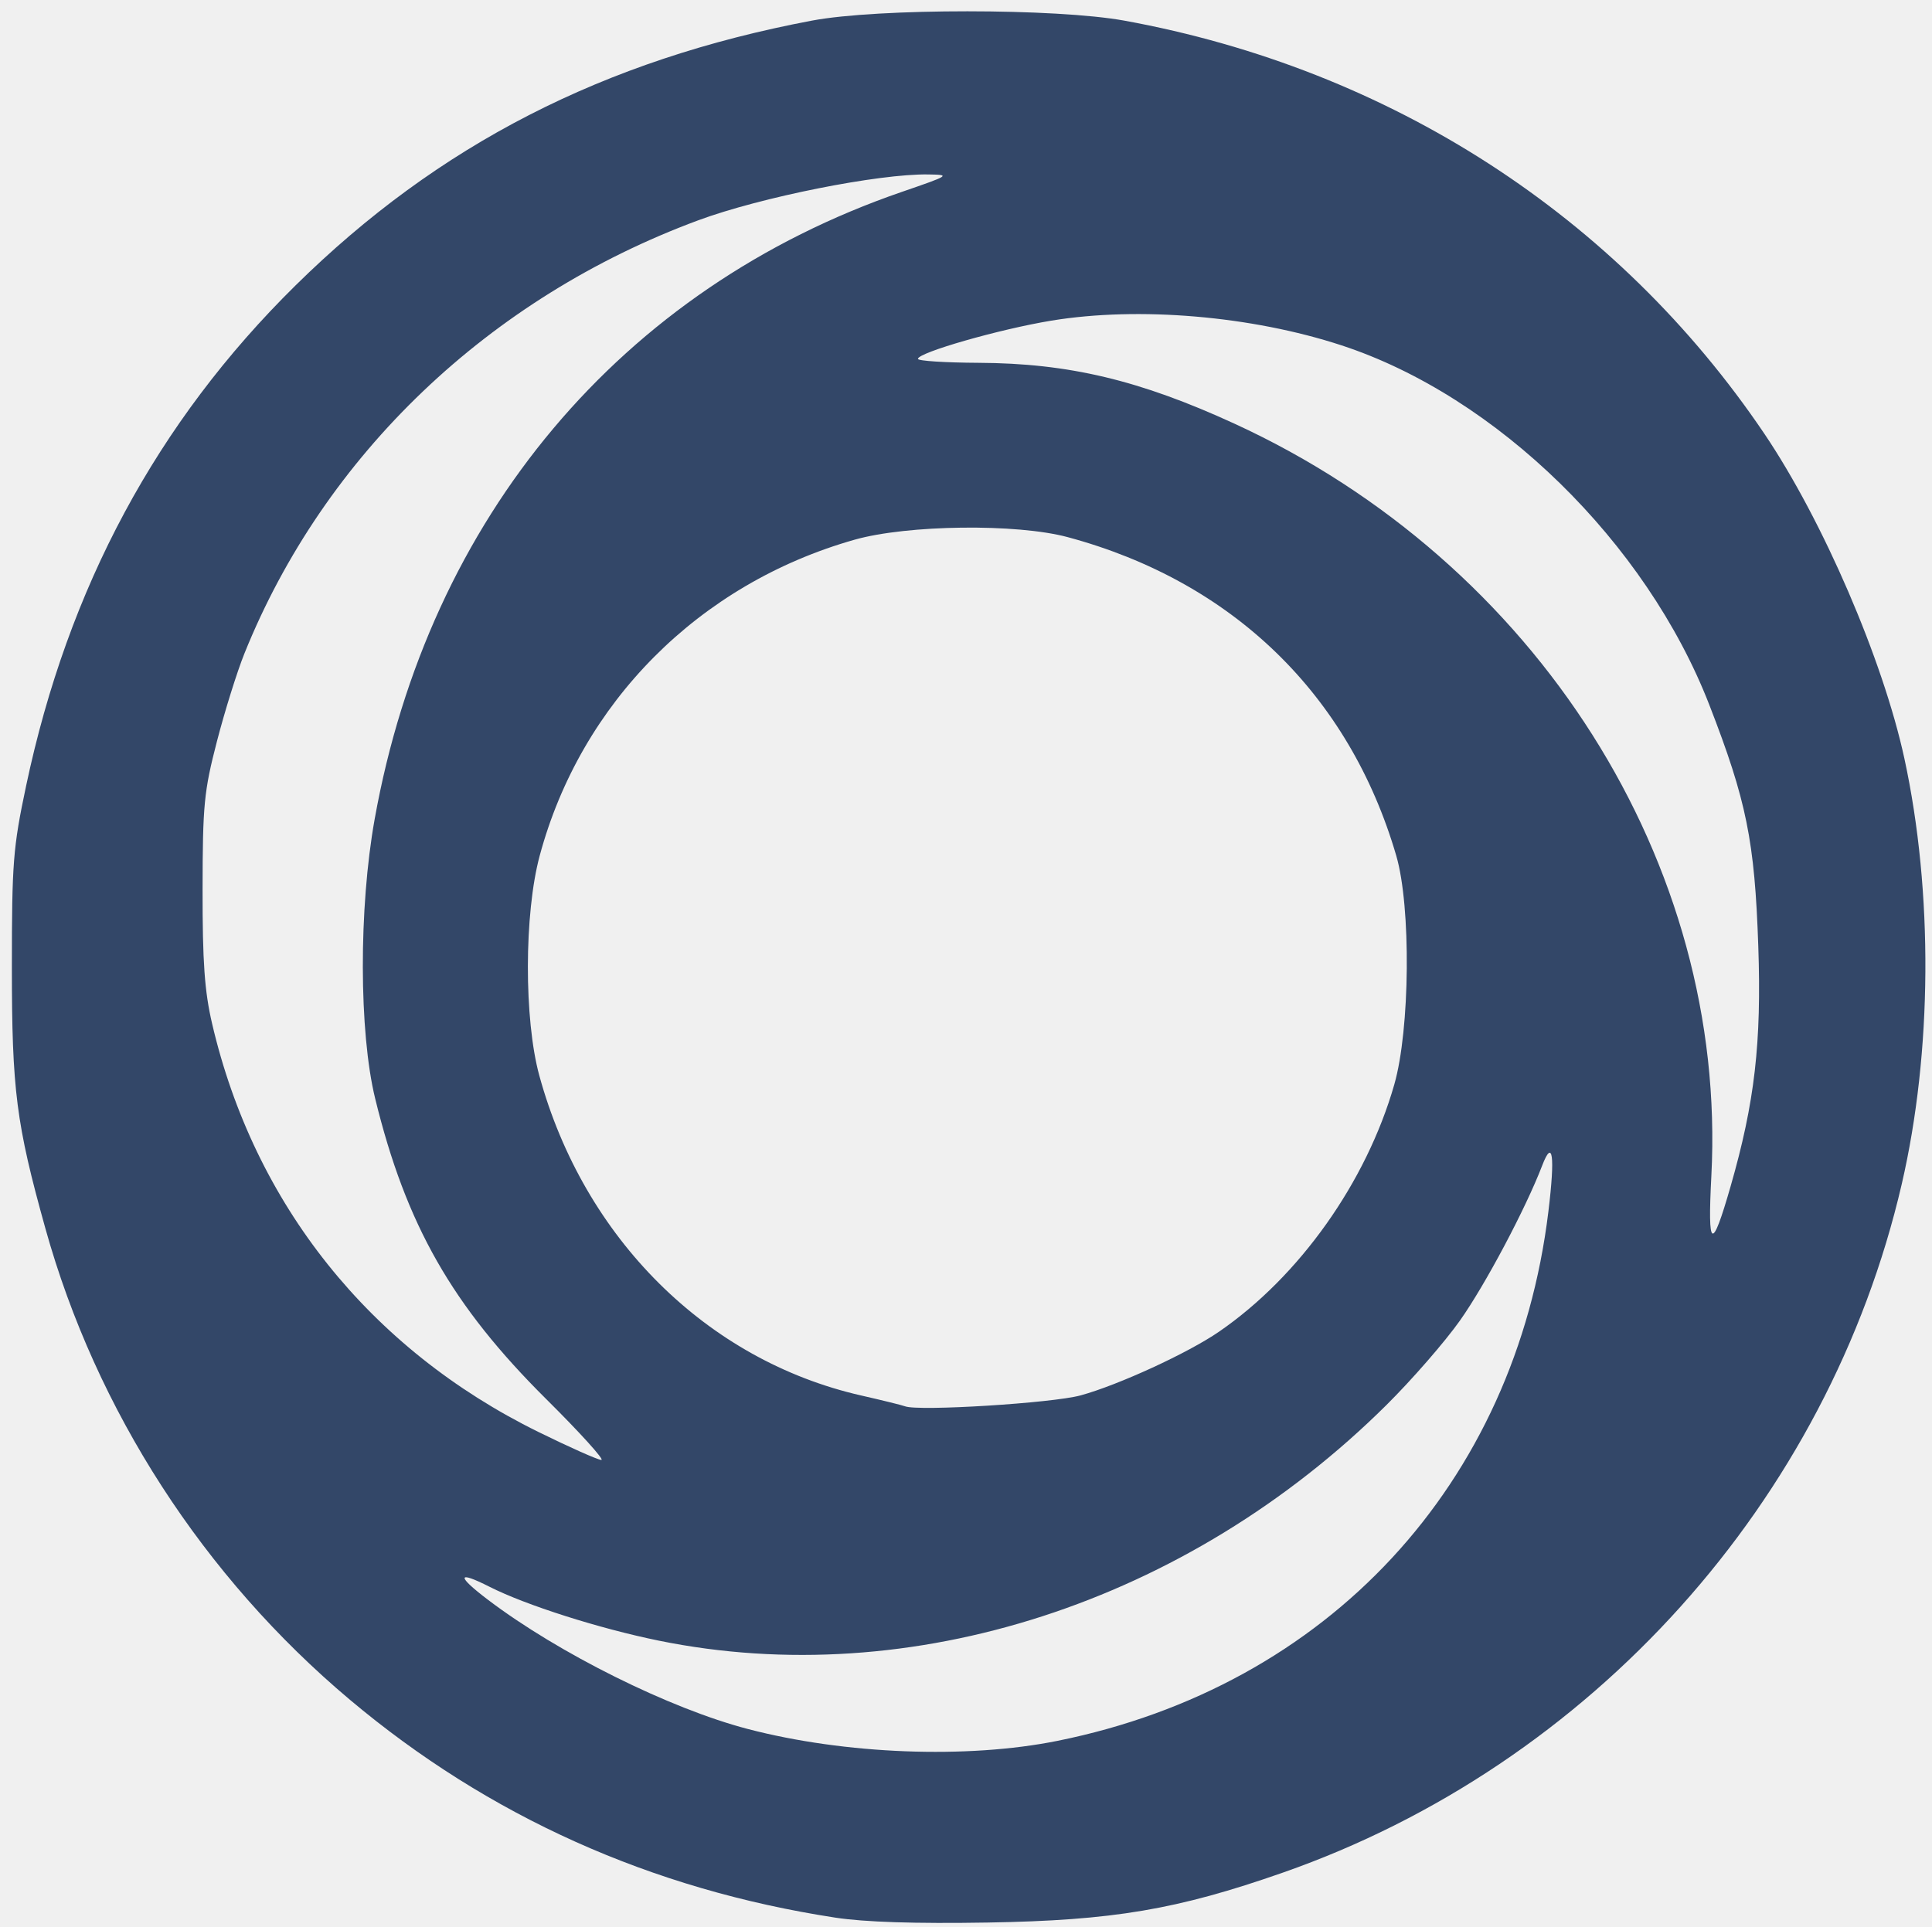
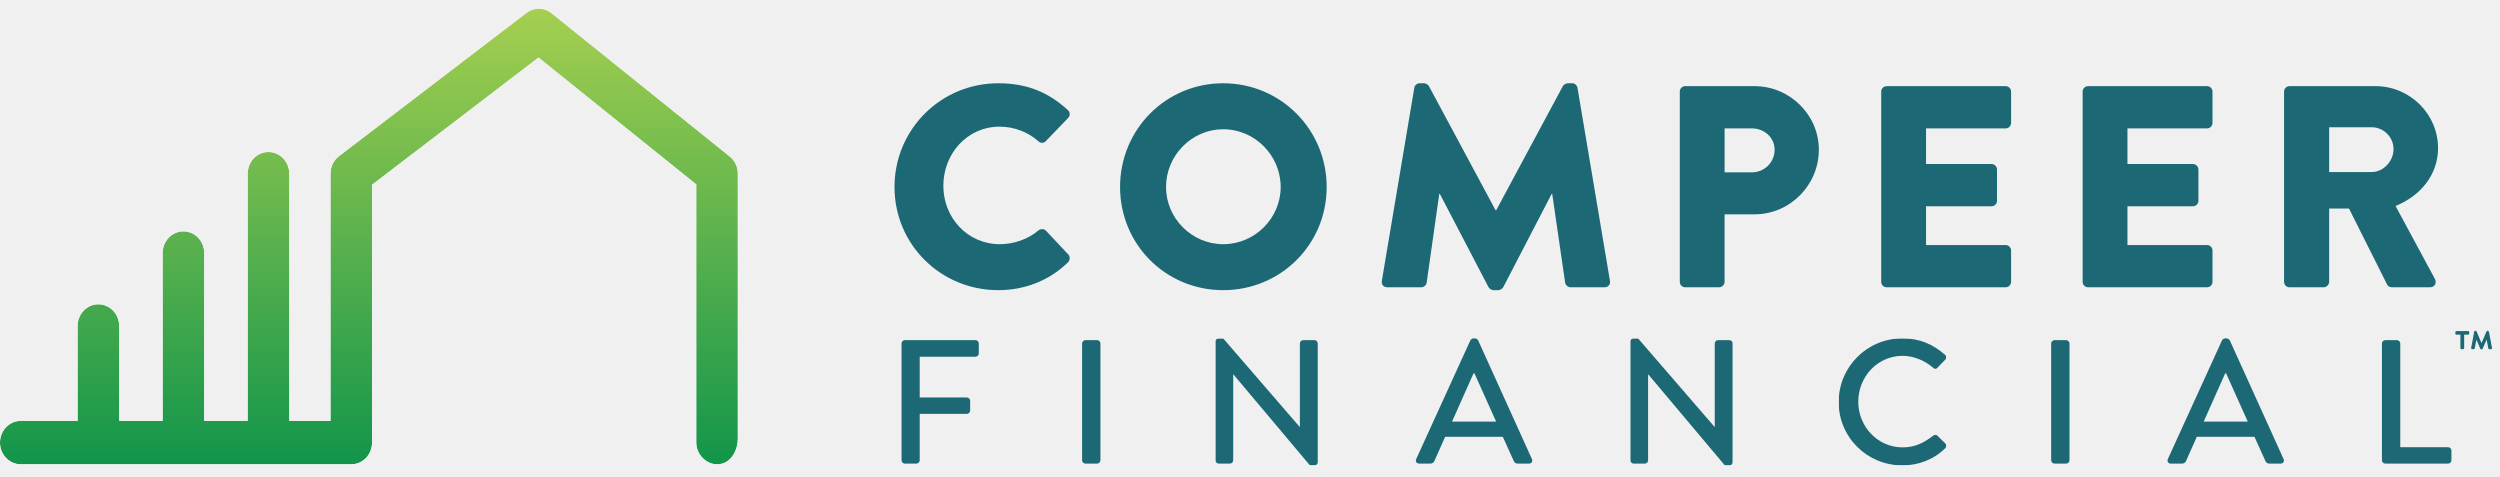
- <svg xmlns="http://www.w3.org/2000/svg" version="1.1" id="svg1" width="374" height="373" viewBox="0 0 374 373">
-   <g id="g1">
-     <path style="fill:#334768;fill-opacity:1" d="M 161.694,371.288 C 126.084,365.822 94.612,351.694 67.753,329.119 39.405,305.292 18.615,273.112 8.785,237.845 3.125,217.538 2.298,211.082 2.299,187.194 c 10e-4,-20.167 0.23,-23.083 2.747,-35 C 13.174,113.721 30.404,81.693 57.173,55.3 84.823,28.038 116.874,11.595 157.194,3.988 c 12.753,-2.406 47.29,-2.398 60.5,0.015 51.383,9.385 95.409,37.82 123.877,80.009 11.306,16.755 22.959,43.798 27.086,62.861 5.597,25.851 5.402,56.861 -0.519,82.407 -14.226,61.38 -60.084,112.403 -119.8,133.294 -20.477,7.164 -32.856,9.258 -57.145,9.666 -13.978,0.235 -23.842,-0.083 -29.5,-0.952 z m 43,-34.225 c 52.375,-10.56 88.638,-49.677 95.052,-102.532 1.309,-10.784 0.839,-14.205 -1.214,-8.843 -3.183,8.313 -11.016,23.077 -15.918,30.005 -2.919,4.125 -9.317,11.477 -14.218,16.338 -38.6,38.282 -92.01,55.582 -140.866,45.628 -11.523,-2.348 -25.757,-6.879 -32.766,-10.43 -6.325,-3.205 -6.442,-2.141 -0.278,2.535 13.631,10.339 35.155,21.045 50.241,24.991 18.823,4.923 42.482,5.833 59.966,2.308 z m -98.901,-66.119 c -18.29,-18.162 -27.191,-33.795 -33.168,-58.25 -3.144,-12.864 -3.188,-36.859 -0.1,-54.081 10.483,-58.46 47.718,-102.764 102.09,-121.472 9.293,-3.197 9.444,-3.298 5.079,-3.366 -9.598,-0.149 -32.416,4.4 -44.5,8.871 -40.522,14.995 -72.4,45.428 -87.889,83.907 -1.408,3.498 -3.8,11.148 -5.314,17 -2.504,9.672 -2.756,12.278 -2.776,28.64 -0.017,14.09 0.384,19.738 1.843,26 8.148,34.977 30.52,62.984 63.136,79.043 6.05,2.979 11.547,5.425 12.216,5.436 0.669,0.011 -4.109,-5.267 -10.617,-11.73 z m 103.401,-0.773 c 7.334,-2.01 20.784,-8.201 26.779,-12.325 15.591,-10.727 28.524,-28.966 33.936,-47.86 3.055,-10.665 3.262,-34.43 0.386,-44.291 -9.098,-31.201 -31.671,-53.097 -63.601,-61.694 -9.878,-2.66 -31.021,-2.406 -41.259,0.495 -30.091,8.526 -52.976,31.5 -60.964,61.2 -3.017,11.216 -3.049,31.68 -0.068,42.565 8.618,31.466 32.415,55.124 62.291,61.927 4.125,0.939 7.95,1.883 8.5,2.097 2.569,1.001 28.524,-0.612 34,-2.113 z m 125.82,-40.477 c 4.673,-16.256 5.999,-27.762 5.359,-46.49 -0.697,-20.397 -2.279,-28.189 -9.49,-46.752 -12.215,-31.443 -41.174,-59.751 -71.189,-69.586 -17.4,-5.702 -39.254,-7.564 -56.156,-4.786 -10.046,1.651 -25.845,6.18 -25.843,7.408 7.6e-4,0.389 5.288,0.73 11.75,0.76 17.447,0.079 31.176,3.348 49.568,11.802 58.475,26.879 95.422,85.186 92.275,145.623 -0.745,14.309 0.068,14.75 3.726,2.022 z" id="path1" />
+ <svg xmlns="http://www.w3.org/2000/svg" xmlns:xlink="http://www.w3.org/1999/xlink" width="173" height="33" viewBox="0 0 173 33">
+   <defs>
+     <path id="u1md04re4a" d="M36.437.487l-12.979 9.916c-.37.281-.588.732-.588 1.212v17.106h-2.852V11.618c0-.83-.645-1.502-1.439-1.502-.796 0-1.439.672-1.439 1.502V28.72h-3.008V17.11c0-.832-.643-1.503-1.439-1.503-.794 0-1.438.671-1.438 1.503v11.61H8.247v-6.564c0-.83-.643-1.502-1.438-1.502-.795 0-1.438.671-1.438 1.502v6.565H1.438c-.782 0-1.417.65-1.438 1.461v.082c.021.81.656 1.461 1.438 1.461h22.87c.795 0 1.439-.673 1.439-1.502V12.38l11.517-8.802 10.917 8.778v17.868c0 .83.7 1.502 1.437 1.502 1.059 0 1.439-1.137 1.439-1.724V11.615c0-.467-.208-.907-.561-1.19L38.164.51c-.258-.209-.569-.314-.878-.314-.298 0-.596.097-.85.291" />
+     <path id="titxrews4d" d="M0.105 0.213L7.196 0.213 7.196 8.999 0.105 8.999z" />
+     <path id="vl0tsqpn3f" d="M0.016 0.213L7.106 0.213 7.106 8.999 0.016 8.999z" />
+     <path id="i0mi716t8h" d="M0.036 0.212L7.484 0.212 7.484 8.999 0.036 8.999z" />
+     <linearGradient id="4ktk3znqtb" x1="50%" x2="50%" y1=".001%" y2="100.001%">
+       <stop offset="0%" stop-color="#A5CF4F" />
+       <stop offset="100%" stop-color="#12954B" />
+     </linearGradient>
+   </defs>
+   <g fill="none" fill-rule="evenodd">
+     <g>
+       <g>
+         <g>
+           <g transform="translate(-125 -182) translate(0 153) translate(125 29) translate(0 .404)">
+             <mask id="kkh6uvq2vc" fill="#fff">
+               <use xlink:href="#u1md04re4a" />
+             </mask>
+             <path fill="url(#4ktk3znqtb)" d="M23.458 10.403c-.37.281-.588.732-.588 1.212v17.106h-2.852V11.618c0-.83-.645-1.502-1.439-1.502-.796 0-1.439.672-1.439 1.502V28.72h-3.008V17.11c0-.832-.643-1.503-1.439-1.503-.794 0-1.438.671-1.438 1.503v11.61H8.247v-6.564c0-.83-.643-1.502-1.438-1.502-.795 0-1.438.671-1.438 1.502v6.565H1.438c-.782 0-1.417.65-1.438 1.461v.082c.021.81.656 1.461 1.438 1.461h22.87c.795 0 1.439-.673 1.439-1.502V12.38l11.517-8.802 10.917 8.778v17.868c0 .83.7 1.502 1.437 1.502 1.059 0 1.439-1.137 1.439-1.724V11.615c0-.467-.208-.907-.561-1.19L38.164.51c-.258-.209-.569-.314-.878-.314-.298 0-.596.097-.85.291l-12.978 9.916z" mask="url(#kkh6uvq2vc)" />
+           </g>
+           <g>
+             <path fill="#1C6975" d="M7.278.558c1.987 0 3.46.616 4.812 1.85.178.158.178.397.02.556l-1.552 1.61c-.139.14-.358.14-.497 0-.736-.655-1.71-1.013-2.684-1.013C5.13 3.56 3.48 5.43 3.48 7.657c0 2.207 1.67 4.037 3.917 4.037.934 0 1.948-.339 2.664-.954.14-.12.398-.12.517.019l1.551 1.65c.14.14.12.398-.02.537-1.351 1.313-3.062 1.929-4.831 1.929-3.978 0-7.179-3.162-7.179-7.138C.1 3.759 3.3.558 7.278.558M22.846 11.694c2.188 0 3.977-1.79 3.977-3.957 0-2.188-1.79-3.997-3.977-3.997-2.167 0-3.957 1.809-3.957 3.997 0 2.167 1.79 3.957 3.957 3.957m0-11.136c3.977 0 7.16 3.201 7.16 7.179 0 3.976-3.183 7.138-7.16 7.138-3.977 0-7.138-3.162-7.138-7.138 0-3.978 3.161-7.18 7.138-7.18M36.069.876c.018-.179.198-.318.358-.318h.318c.1 0 .278.08.337.199l4.614 8.59h.04l4.613-8.59c.06-.12.238-.199.337-.199h.32c.157 0 .337.14.357.318l2.247 13.363c.04.259-.139.437-.378.437h-2.346c-.18 0-.357-.158-.378-.318l-.895-6.144h-.039l-3.342 6.442c-.058.12-.238.22-.337.22h-.359c-.118 0-.278-.1-.337-.22l-3.361-6.442h-.04l-.874 6.144c-.02.16-.179.318-.378.318H34.2c-.24 0-.419-.178-.378-.437L36.069.876zM59.433 6.722c.855 0 1.57-.675 1.57-1.57 0-.835-.715-1.472-1.57-1.472h-1.89v3.042h1.89zM54.44 1.134c0-.198.158-.377.378-.377h4.792c2.446 0 4.455 1.988 4.455 4.394 0 2.466-2.01 4.475-4.435 4.475h-2.088v4.672c0 .2-.179.378-.378.378H54.82c-.22 0-.378-.178-.378-.378V1.134zM68.38 1.135c0-.199.159-.378.378-.378h8.232c.219 0 .377.18.377.378v2.167c0 .2-.158.378-.377.378h-5.508v2.466h4.534c.2 0 .377.179.377.377v2.168c0 .219-.178.378-.377.378h-4.534v2.684h5.508c.219 0 .377.18.377.378v2.167c0 .2-.158.378-.377.378h-8.232c-.22 0-.378-.179-.378-.378V1.135zM82.318 1.135c0-.199.16-.378.378-.378h8.233c.218 0 .376.18.376.378v2.167c0 .2-.158.378-.376.378H85.42v2.466h4.534c.199 0 .377.179.377.377v2.168c0 .219-.178.378-.377.378H85.42v2.684h5.509c.218 0 .376.18.376.378v2.167c0 .2-.158.378-.376.378h-8.233c-.219 0-.378-.179-.378-.378V1.135zM102.321 6.702c.815 0 1.512-.755 1.512-1.59 0-.835-.697-1.511-1.512-1.511h-2.943v3.101h2.943zm-6.064-5.567c0-.199.157-.378.377-.378h5.946c2.386 0 4.334 1.929 4.334 4.295 0 1.83-1.212 3.3-2.942 3.997l2.724 5.05c.139.26 0 .577-.338.577h-2.645c-.159 0-.279-.099-.318-.178l-2.644-5.27h-1.373v5.07c0 .2-.178.378-.377.378h-2.367c-.22 0-.377-.178-.377-.378V1.135zM.587 18.566c0-.121.098-.232.231-.232h4.883c.134 0 .232.11.232.232v.684c0 .122-.098.231-.232.231H1.844v2.82h3.258c.123 0 .233.11.233.232v.67c0 .124-.11.234-.233.234H1.844v3.21c0 .121-.11.231-.232.231H.818c-.133 0-.231-.11-.231-.231v-8.08zM13.08 18.566c0-.121.11-.232.233-.232h.805c.123 0 .232.11.232.232v8.08c0 .122-.11.232-.232.232h-.805c-.122 0-.232-.11-.232-.231v-8.08z" transform="translate(-125 -182) translate(0 153) translate(125 29) translate(61.8 5.204)" />
+             <g transform="translate(-125 -182) translate(0 153) translate(125 29) translate(61.8 5.204) translate(22.2 18)">
+               <mask id="tvy0lnevze" fill="#fff">
+                 <use xlink:href="#titxrews4d" />
+               </mask>
+               <path fill="#1C6975" d="M.105.433c0-.123.11-.22.232-.22h.306L5.94 6.34h.011V.567c0-.122.097-.233.232-.233h.781c.123 0 .232.11.232.233V8.78c0 .121-.11.219-.232.219h-.318L1.35 2.703h-.012v5.943c0 .123-.098.232-.232.232h-.77c-.121 0-.23-.11-.23-.232V.433z" mask="url(#tvy0lnevze)" />
+             </g>
+             <path fill="#1C6975" d="M41.732 23.973l-1.501-3.344h-.061l-1.49 3.344h3.052zm-5.53 2.588l3.747-8.214c.038-.074.146-.135.209-.135h.121c.062 0 .17.061.208.135l3.722 8.214c.074.158-.024.317-.208.317h-.768c-.146 0-.233-.073-.282-.183l-.756-1.672h-3.991c-.244.562-.5 1.11-.744 1.672-.037.086-.135.183-.281.183h-.768c-.184 0-.281-.159-.21-.317z" transform="translate(-125 -182) translate(0 153) translate(125 29) translate(61.8 5.204)" />
+             <g transform="translate(-125 -182) translate(0 153) translate(125 29) translate(61.8 5.204) translate(51 18)">
+               <mask id="18yccw4j3g" fill="#fff">
+                 <use xlink:href="#vl0tsqpn3f" />
+               </mask>
+               <path fill="#1C6975" d="M.016.433c0-.123.11-.22.232-.22h.305L5.85 6.34h.011V.567c0-.122.098-.233.233-.233h.78c.123 0 .232.11.232.233V8.78c0 .121-.109.219-.231.219h-.318L1.26 2.703h-.012v5.943c0 .123-.098.232-.233.232H.248c-.123 0-.232-.11-.232-.232V.433z" mask="url(#18yccw4j3g)" />
+             </g>
+             <g transform="translate(-125 -182) translate(0 153) translate(125 29) translate(61.8 5.204) translate(65.4 18)">
+               <mask id="u025863ubi" fill="#fff">
+                 <use xlink:href="#i0mi716t8h" />
+               </mask>
+               <path fill="#1C6975" d="M4.443.212c1.233 0 2.124.416 2.954 1.136.109.097.109.244.011.341l-.536.55c-.086.11-.195.11-.305 0-.574-.5-1.356-.818-2.11-.818-1.748 0-3.065 1.464-3.065 3.173 0 1.71 1.33 3.161 3.075 3.161.89 0 1.514-.354 2.1-.805.11-.086.219-.073.292-.013l.562.55c.098.086.073.243-.013.33C6.58 8.621 5.53 9 4.443 9 2.003 9 .036 7.06.036 4.618.036 2.177 2.003.212 4.443.212" mask="url(#u025863ubi)" />
+             </g>
+             <path fill="#1C6975" d="M80.14 18.566c0-.121.11-.232.232-.232h.805c.122 0 .232.11.232.232v8.08c0 .122-.11.232-.232.232h-.805c-.122 0-.232-.11-.232-.231v-8.08zM93.746 23.973l-1.501-3.344h-.061l-1.49 3.344h3.052zm-5.53 2.588l3.748-8.214c.037-.074.145-.135.208-.135h.122c.06 0 .17.061.207.135l3.723 8.214c.073.158-.025.317-.208.317h-.77c-.145 0-.23-.073-.28-.183l-.757-1.672h-3.99c-.244.562-.5 1.11-.745 1.672-.037.086-.134.183-.28.183h-.77c-.182 0-.28-.159-.207-.317zM103.03 18.566c0-.121.097-.232.232-.232h.805c.123 0 .232.11.232.232v7.177h3.308c.134 0 .231.11.231.232v.672c0 .121-.097.231-.231.231h-4.345c-.135 0-.232-.11-.232-.231v-8.08zM109.203 18.867l.213-1.123c.007-.033.04-.06.076-.06h.017c.024 0 .06.023.07.044l.34.809.35-.809c.008-.02.045-.045.07-.045h.016c.033 0 .07.028.077.061l.215 1.127c.009.05-.028.09-.077.09h-.105c-.037 0-.07-.033-.077-.07l-.114-.59-.278.635c-.007.02-.04.037-.064.037h-.024c-.02 0-.057-.017-.07-.04l-.265-.631-.121.593c-.004.033-.045.066-.078.066h-.093c-.053 0-.086-.045-.078-.094m-.744.016v-.927h-.273c-.04 0-.077-.032-.077-.077v-.098c0-.04.037-.077.077-.077h.805c.046 0 .078.036.078.077v.098c0 .045-.032.077-.078.077h-.271v.927c0 .04-.037.078-.079.078h-.104c-.046 0-.078-.037-.078-.078" transform="translate(-125 -182) translate(0 153) translate(125 29) translate(61.8 5.204)" />
+           </g>
+         </g>
+       </g>
+     </g>
  </g>
</svg>
